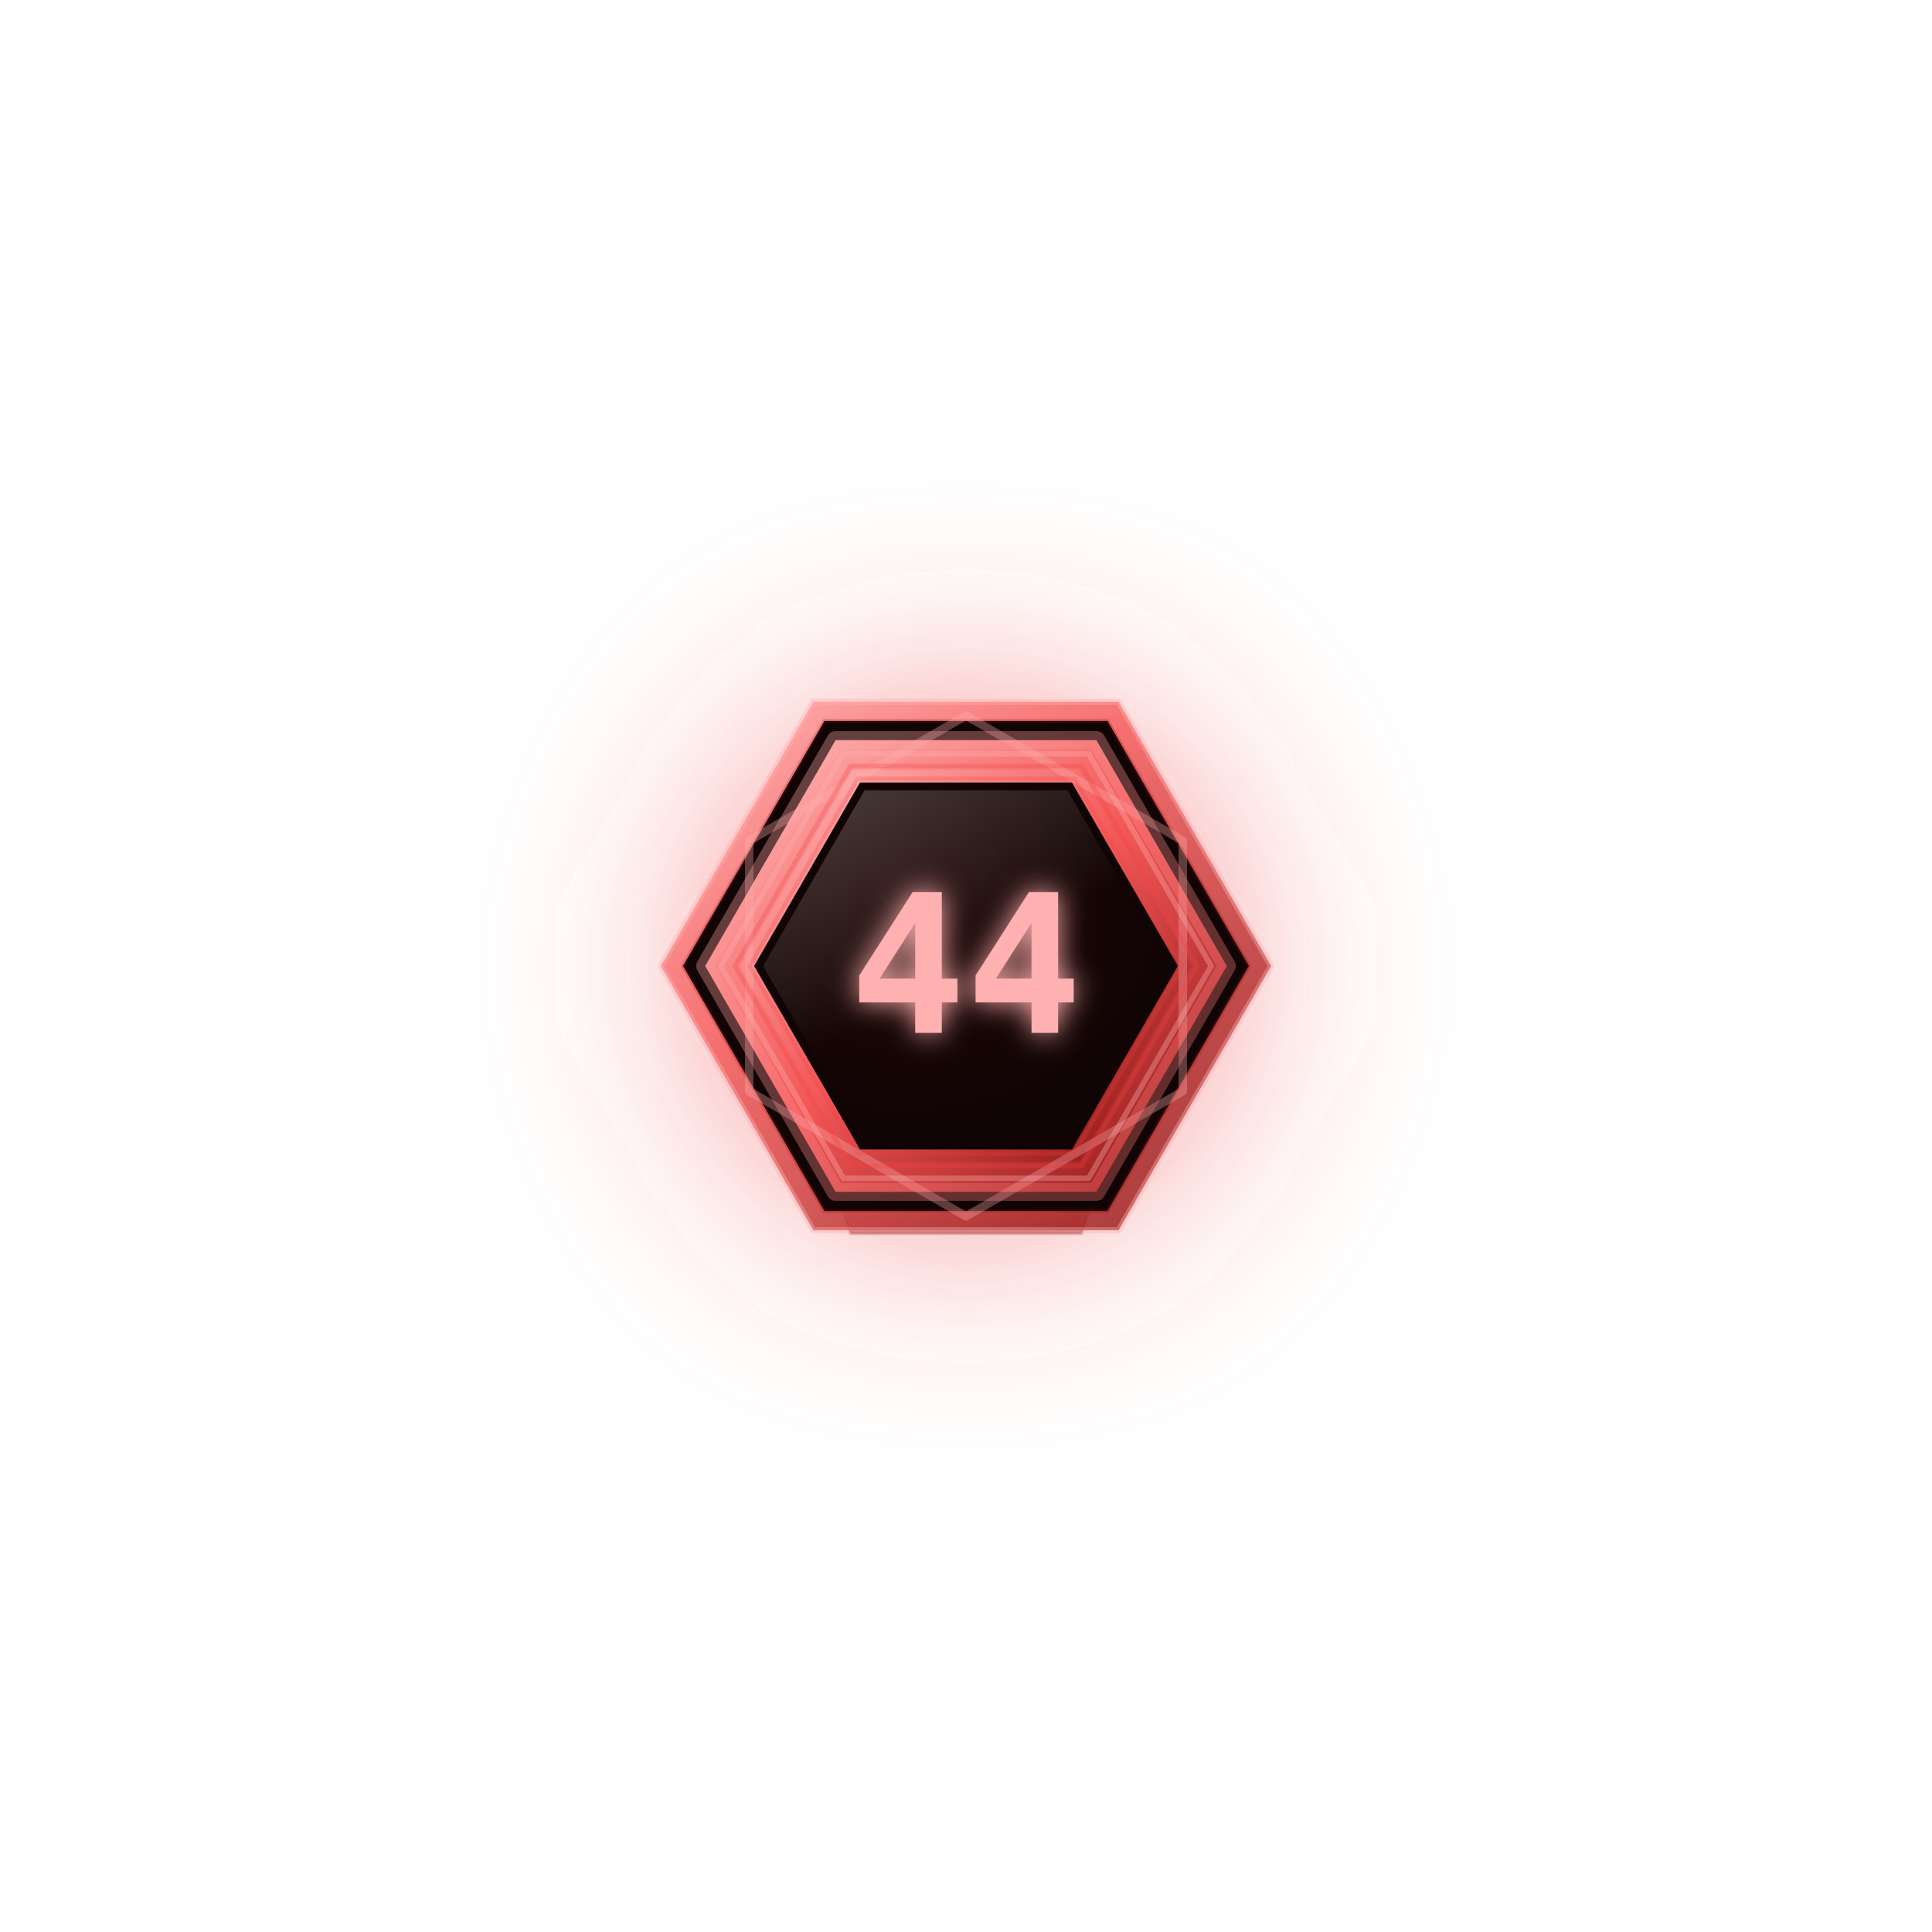
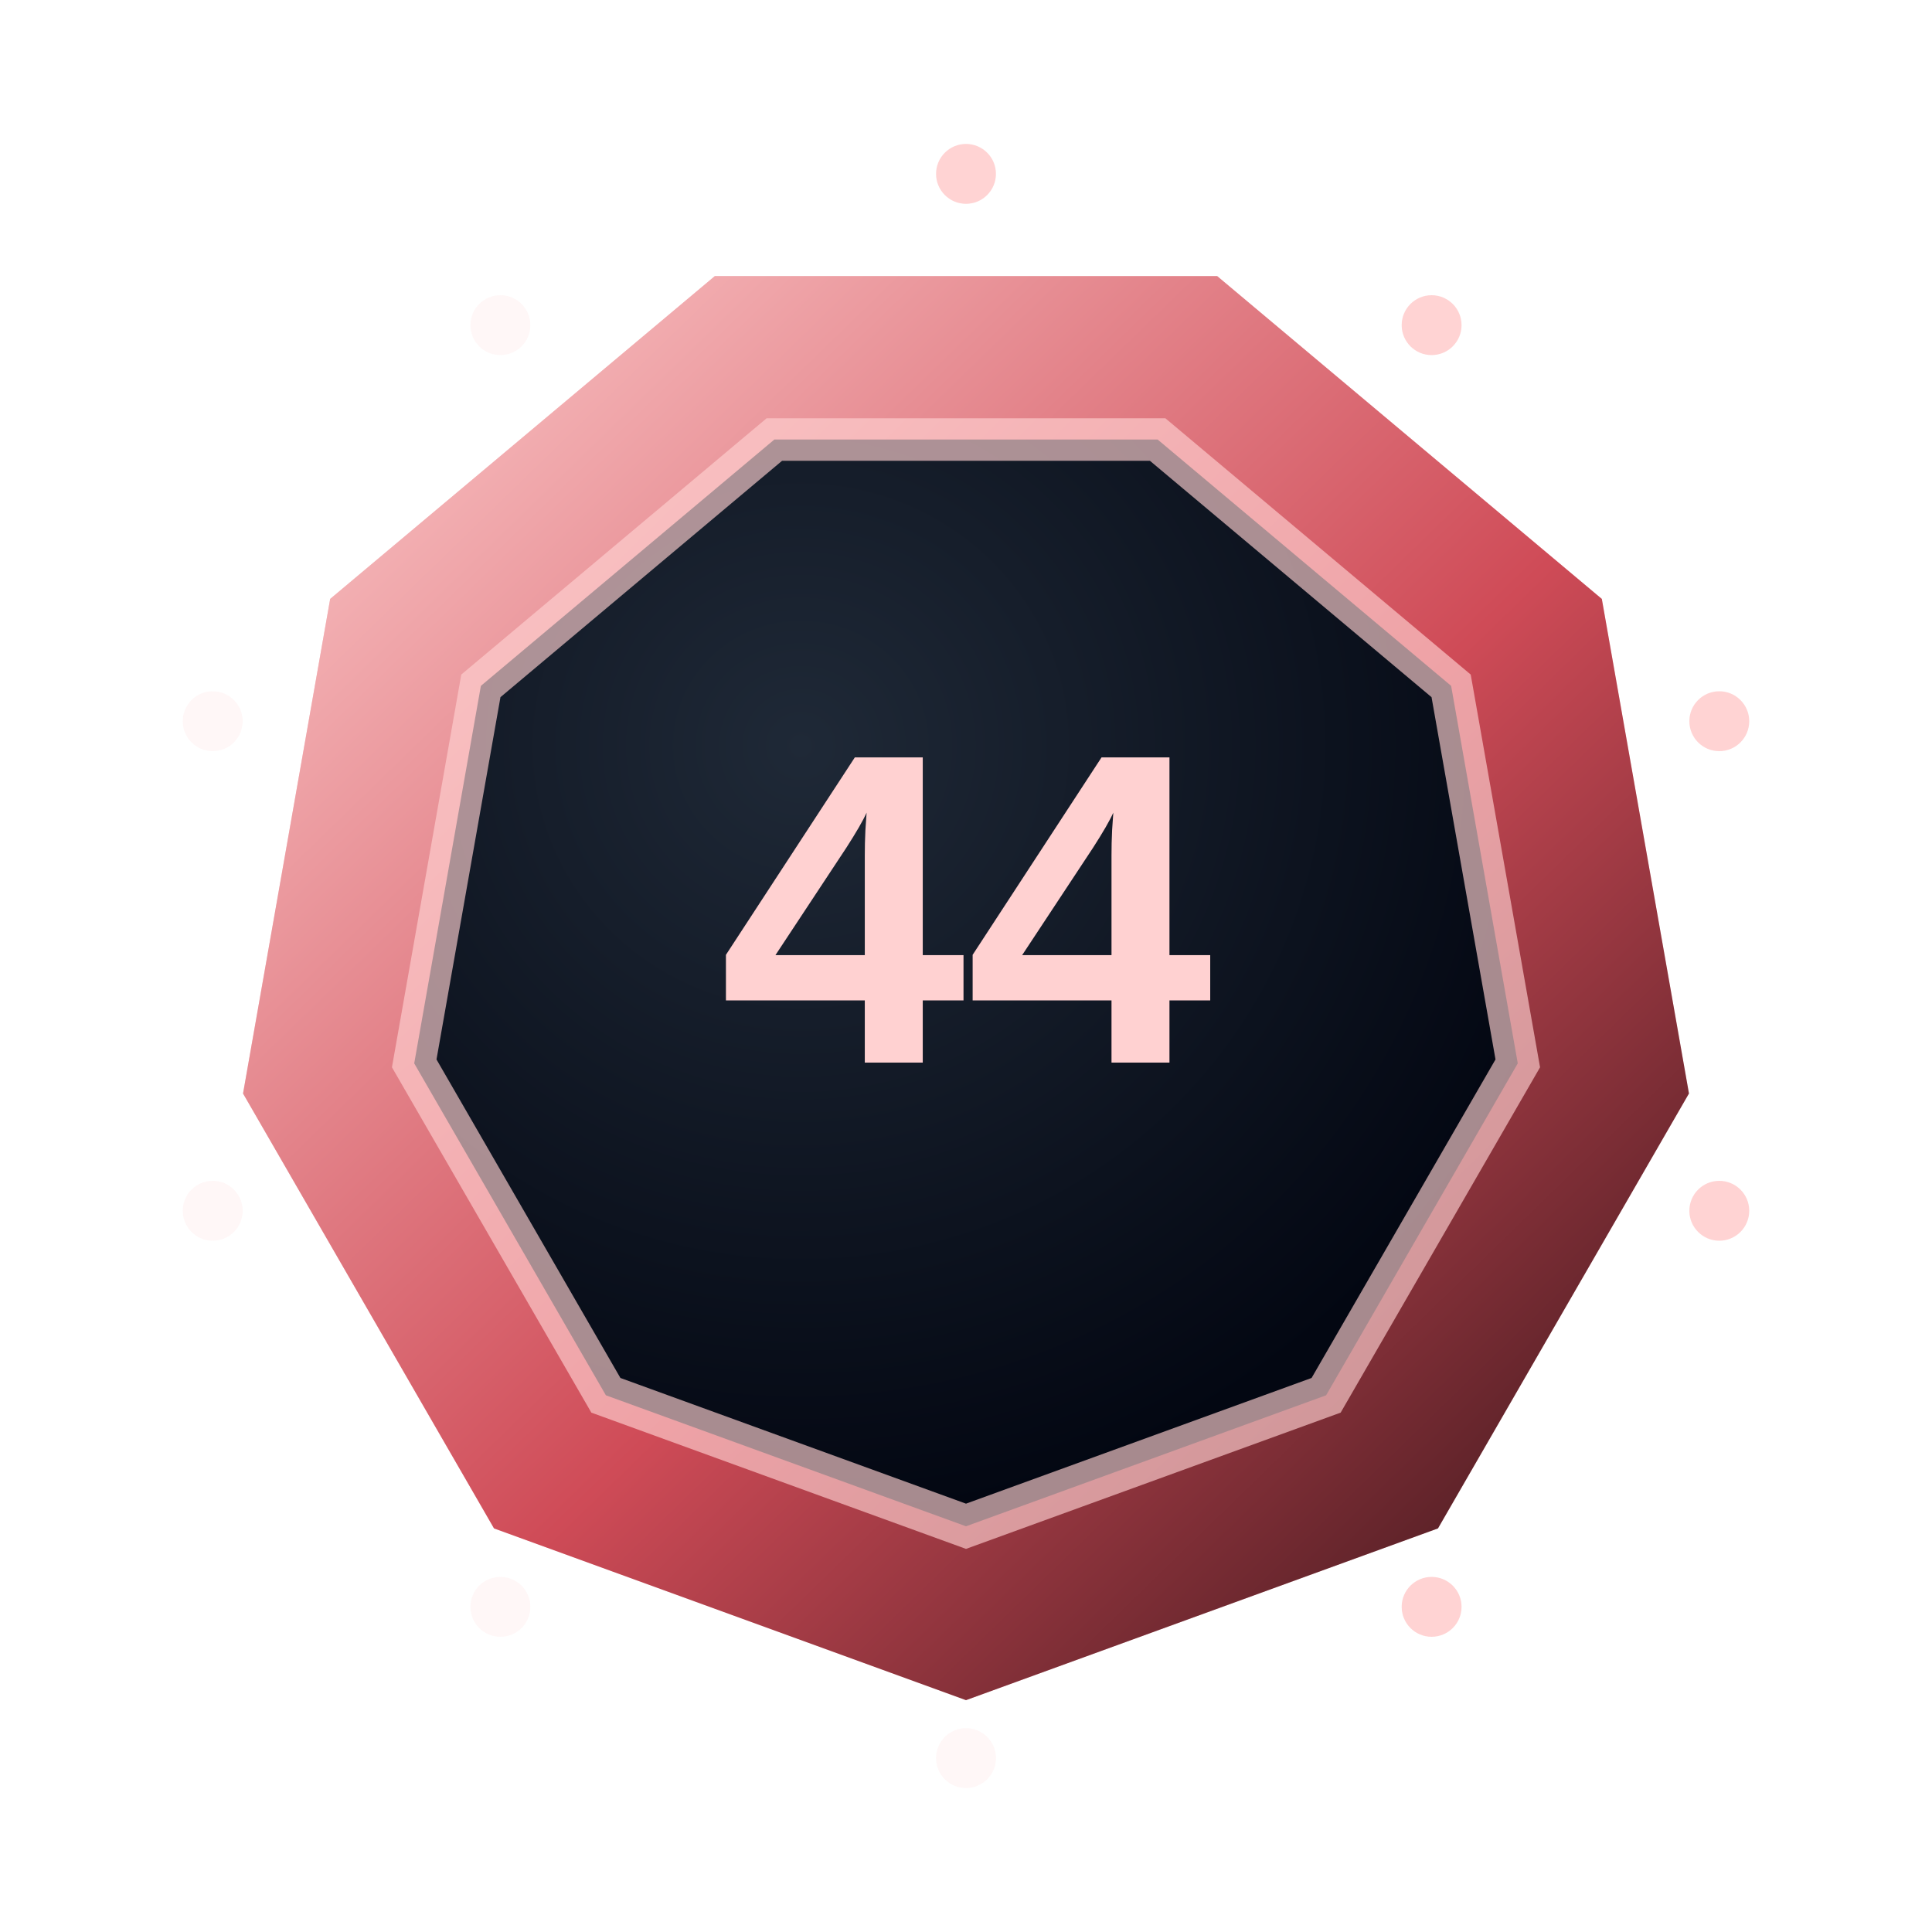
- <svg xmlns="http://www.w3.org/2000/svg" width="252" height="252" viewBox="-84 -84 252 252">
+ <svg xmlns="http://www.w3.org/2000/svg" width="100" height="100" viewBox="0 0 100 100">
  <defs>
-     <radialGradient id="bgw6x9l" cx="35%" cy="28%" r="72%">
-       <stop offset="0%" stop-color="#200808" />
-       <stop offset="100%" stop-color="#100404" />
+     <linearGradient id="g" x1="0" y1="0" x2="1" y2="1">
+       <stop offset="0%" stop-color="#ffd1d1" />
+       <stop offset="55%" stop-color="#cf4b57" />
+       <stop offset="100%" stop-color="#2a1014" />
+     </linearGradient>
+     <radialGradient id="bg" cx="35%" cy="28%" r="72%">
+       <stop offset="0%" stop-color="#1f2937" />
+       <stop offset="100%" stop-color="#030712" />
    </radialGradient>
-     <linearGradient id="rimw6x9l" x1="5%" y1="5%" x2="95%" y2="95%">
-       <stop offset="0%" stop-color="#ffb0b0" />
-       <stop offset="50%" stop-color="#f35858" />
-       <stop offset="100%" stop-color="#901818" />
-     </linearGradient>
-     <linearGradient id="transRingw6x9l" x1="0%" y1="0%" x2="100%" y2="100%">
-       <stop offset="0%" stop-color="#ffb0b0" />
-       <stop offset="100%" stop-color="#f56666" />
-     </linearGradient>
-     <linearGradient id="shw6x9l" x1="18%" y1="0%" x2="82%" y2="100%">
-       <stop offset="0%" stop-color="white" stop-opacity="0.2" />
-       <stop offset="50%" stop-color="white" stop-opacity="0" />
-     </linearGradient>
-     <filter id="glw6x9l" x="-40%" y="-40%" width="180%" height="180%">
-       <feGaussianBlur stdDeviation="1.8" result="b" />
-       <feMerge>
-         <feMergeNode in="b" />
-         <feMergeNode in="SourceGraphic" />
-       </feMerge>
-     </filter>
-     <filter id="halow6x9l" x="-150%" y="-150%" width="500%" height="500%">
-       <feGaussianBlur stdDeviation="16" result="b" />
-       <feMerge>
-         <feMergeNode in="b" />
-         <feMergeNode in="SourceGraphic" />
-       </feMerge>
-     </filter>
-     <linearGradient id="pgw6x9l_0" x1="5%" y1="0%" x2="95%" y2="100%">
-       <stop offset="0%" stop-color="#ffb0b0" stop-opacity="0.95" />
-       <stop offset="38%" stop-color="#f25252" stop-opacity="0.9" />
-       <stop offset="100%" stop-color="#901818" stop-opacity="0.85" />
-     </linearGradient>
-     <linearGradient id="pgw6x9l_1" x1="5%" y1="0%" x2="95%" y2="100%">
-       <stop offset="0%" stop-color="#ffb0b0" stop-opacity="0.95" />
-       <stop offset="38%" stop-color="#f56464" stop-opacity="0.9" />
-       <stop offset="100%" stop-color="#901818" stop-opacity="0.85" />
-     </linearGradient>
-     <linearGradient id="apw6x9l_0" x1="0%" y1="0%" x2="0%" y2="100%">
-       <stop offset="0%" stop-color="#ffb0b0" />
-       <stop offset="100%" stop-color="#901818" stop-opacity="0.65" />
-     </linearGradient>
  </defs>
-   <path d="M76.02,42.00L59.01,71.46L24.99,71.46L7.98,42.00L24.99,12.54L59.01,12.54Z" fill="#f04040" fill-opacity="0.72" filter="url(#halow6x9l)" />
-   <path d="M59.01,71.46 L24.99,71.46 L26.93,76.91 L57.07,76.91 Z" fill="url(#apw6x9l_0)" opacity="0.9" />
-   <path d="M59.01,71.46 L24.99,71.46" fill="none" stroke="#ffb0b0" stroke-width="0.9" stroke-opacity="0.52" stroke-linejoin="round" />
-   <path d="M59.01,71.46 L24.99,71.46 L26.93,76.91 L57.07,76.91 Z" fill="none" stroke="#901818" stroke-width="0.4" stroke-opacity="0.2" stroke-linejoin="round" />
-   <path d="M78.91,42.00L60.46,73.97L23.54,73.97L5.09,42.00L23.54,10.03L60.46,10.03Z" fill="url(#pgw6x9l_0)" />
-   <path d="M76.02,42.00L59.01,71.46L24.99,71.46L7.98,42.00L24.99,12.54L59.01,12.54Z" fill="#100404" />
-   <path d="M78.91,42.00L60.46,73.97L23.54,73.97L5.09,42.00L23.54,10.03L60.46,10.03Z" fill="none" stroke="#ffb0b0" stroke-width="0.8" stroke-opacity="0.48" stroke-linejoin="round" />
-   <path d="M76.02,42.00L59.01,71.46L24.99,71.46L7.98,42.00L24.99,12.54L59.01,12.54Z" fill="none" stroke="#901818" stroke-width="0.5" stroke-opacity="0.28" stroke-linejoin="round" />
-   <path d="M81.80,42.00L61.90,76.47L22.10,76.47L2.20,42.00L22.10,7.53L61.90,7.53Z" fill="url(#pgw6x9l_1)" />
-   <path d="M78.91,42.00L60.46,73.97L23.54,73.97L5.09,42.00L23.54,10.03L60.46,10.03Z" fill="#100404" />
-   <path d="M81.80,42.00L61.90,76.47L22.10,76.47L2.20,42.00L22.10,7.53L61.90,7.53Z" fill="none" stroke="#ffb0b0" stroke-width="0.8" stroke-opacity="0.4" stroke-linejoin="round" />
-   <path d="M78.91,42.00L60.46,73.97L23.54,73.97L5.09,42.00L23.54,10.03L60.46,10.03Z" fill="none" stroke="#901818" stroke-width="0.5" stroke-opacity="0.24" stroke-linejoin="round" />
-   <path d="M76.02,42.00L59.01,71.46L24.99,71.46L7.98,42.00L24.99,12.54L59.01,12.54Z" fill="url(#rimw6x9l)" />
-   <path d="M70.56,42.00L56.28,66.73L27.72,66.73L13.44,42.00L27.72,17.27L56.28,17.27Z" fill="#100404" />
-   <path d="M70.56,42.00L56.28,66.73L27.72,66.73L13.44,42.00L27.72,17.27L56.28,17.27Z" fill="none" stroke="url(#rimw6x9l)" stroke-width="1.596" stroke-linejoin="round" />
-   <path d="M68.46,42.00L55.23,64.92L28.77,64.92L15.54,42.00L28.77,19.08L55.23,19.08Z" fill="url(#bgw6x9l)" />
-   <path d="M68.46,42.00L55.23,64.92L28.77,64.92L15.54,42.00L28.77,19.08L55.23,19.08Z" fill="url(#shw6x9l)" />
-   <path d="M70.28,58.33L42.00,74.66L13.72,58.33L13.72,25.67L42.00,9.34L70.28,25.67Z" fill="none" stroke="#ffb0b0" stroke-width="1.1" stroke-opacity="0.33" stroke-linejoin="round" />
-   <path d="M76.02,42.00L59.01,71.46L24.99,71.46L7.98,42.00L24.99,12.54L59.01,12.54Z" fill="none" stroke="url(#transRingw6x9l)" stroke-width="2.352" stroke-opacity="0.36" stroke-linejoin="round" />
-   <path d="M73.98,42.00L57.99,69.69L26.01,69.69L10.02,42.00L26.01,14.31L57.99,14.31Z" fill="none" stroke="#ffb0b0" stroke-width="0.72" stroke-opacity="0.36" stroke-linejoin="round" />
-   <path d="M72.11,42.00L57.05,68.07L26.95,68.07L11.89,42.00L26.95,15.93L57.05,15.93Z" fill="none" stroke="#f04040" stroke-width="0.63" stroke-opacity="0.3" stroke-linejoin="round" />
-   <path d="M70.24,42.00L56.12,66.45L27.88,66.45L13.76,42.00L27.88,17.55L56.12,17.55Z" fill="none" stroke="#f04040" stroke-width="0.54" stroke-opacity="0.24" stroke-linejoin="round" />
-   <text x="42" y="42" text-anchor="middle" dominant-baseline="central" font-family="Orbitron,monospace" font-weight="900" font-size="25.2" fill="#ffb0b0" filter="url(#glw6x9l)">44</text>
+   <path d="M 63.00 14.29 L 82.91 31.00 L 87.42 56.60 L 74.43 79.11 L 50.00 88.00 L 25.57 79.11 L 12.58 56.60 L 17.09 31.00 L 37.00 14.29 Z" fill="#dd5a67" opacity="0.28" />
+   <path d="M 63.00 14.29 L 82.91 31.00 L 87.42 56.60 L 74.43 79.11 L 50.00 88.00 L 25.57 79.11 L 12.58 56.60 L 17.09 31.00 L 37.00 14.29 Z" fill="url(#g)" />
+   <path d="M 59.92 22.75 L 75.11 35.50 L 78.56 55.04 L 68.64 72.22 L 50.00 79.00 L 31.36 72.22 L 21.44 55.04 L 24.89 35.50 L 40.08 22.75 Z" fill="url(#bg)" />
+   <path d="M 59.92 22.75 L 75.11 35.50 L 78.56 55.04 L 68.64 72.22 L 50.00 79.00 L 31.36 72.22 L 21.44 55.04 L 24.89 35.50 L 40.08 22.75 Z" fill="none" stroke="#ffd1d1" stroke-width="2.2" opacity="0.65" />
+   <circle cx="50.00" cy="9.00" r="1.55" fill="#ffd1d1" opacity="0.95" />
+   <circle cx="74.10" cy="16.83" r="1.55" fill="#ffd1d1" opacity="0.95" />
+   <circle cx="88.99" cy="37.33" r="1.55" fill="#ffd1d1" opacity="0.95" />
+   <circle cx="88.99" cy="62.67" r="1.55" fill="#ffd1d1" opacity="0.95" />
+   <circle cx="74.10" cy="83.17" r="1.55" fill="#ffd1d1" opacity="0.95" />
+   <circle cx="50.00" cy="91.00" r="1.55" fill="#ffd1d1" opacity="0.18" />
+   <circle cx="25.90" cy="83.17" r="1.55" fill="#ffd1d1" opacity="0.18" />
+   <circle cx="11.01" cy="62.67" r="1.55" fill="#ffd1d1" opacity="0.18" />
+   <circle cx="11.01" cy="37.33" r="1.55" fill="#ffd1d1" opacity="0.18" />
+   <circle cx="25.90" cy="16.83" r="1.55" fill="#ffd1d1" opacity="0.18" />
+   <text x="50" y="55" text-anchor="middle" font-family="Arial, Helvetica, sans-serif" font-weight="700" font-size="22.96" fill="#ffd1d1">44</text>
</svg>
